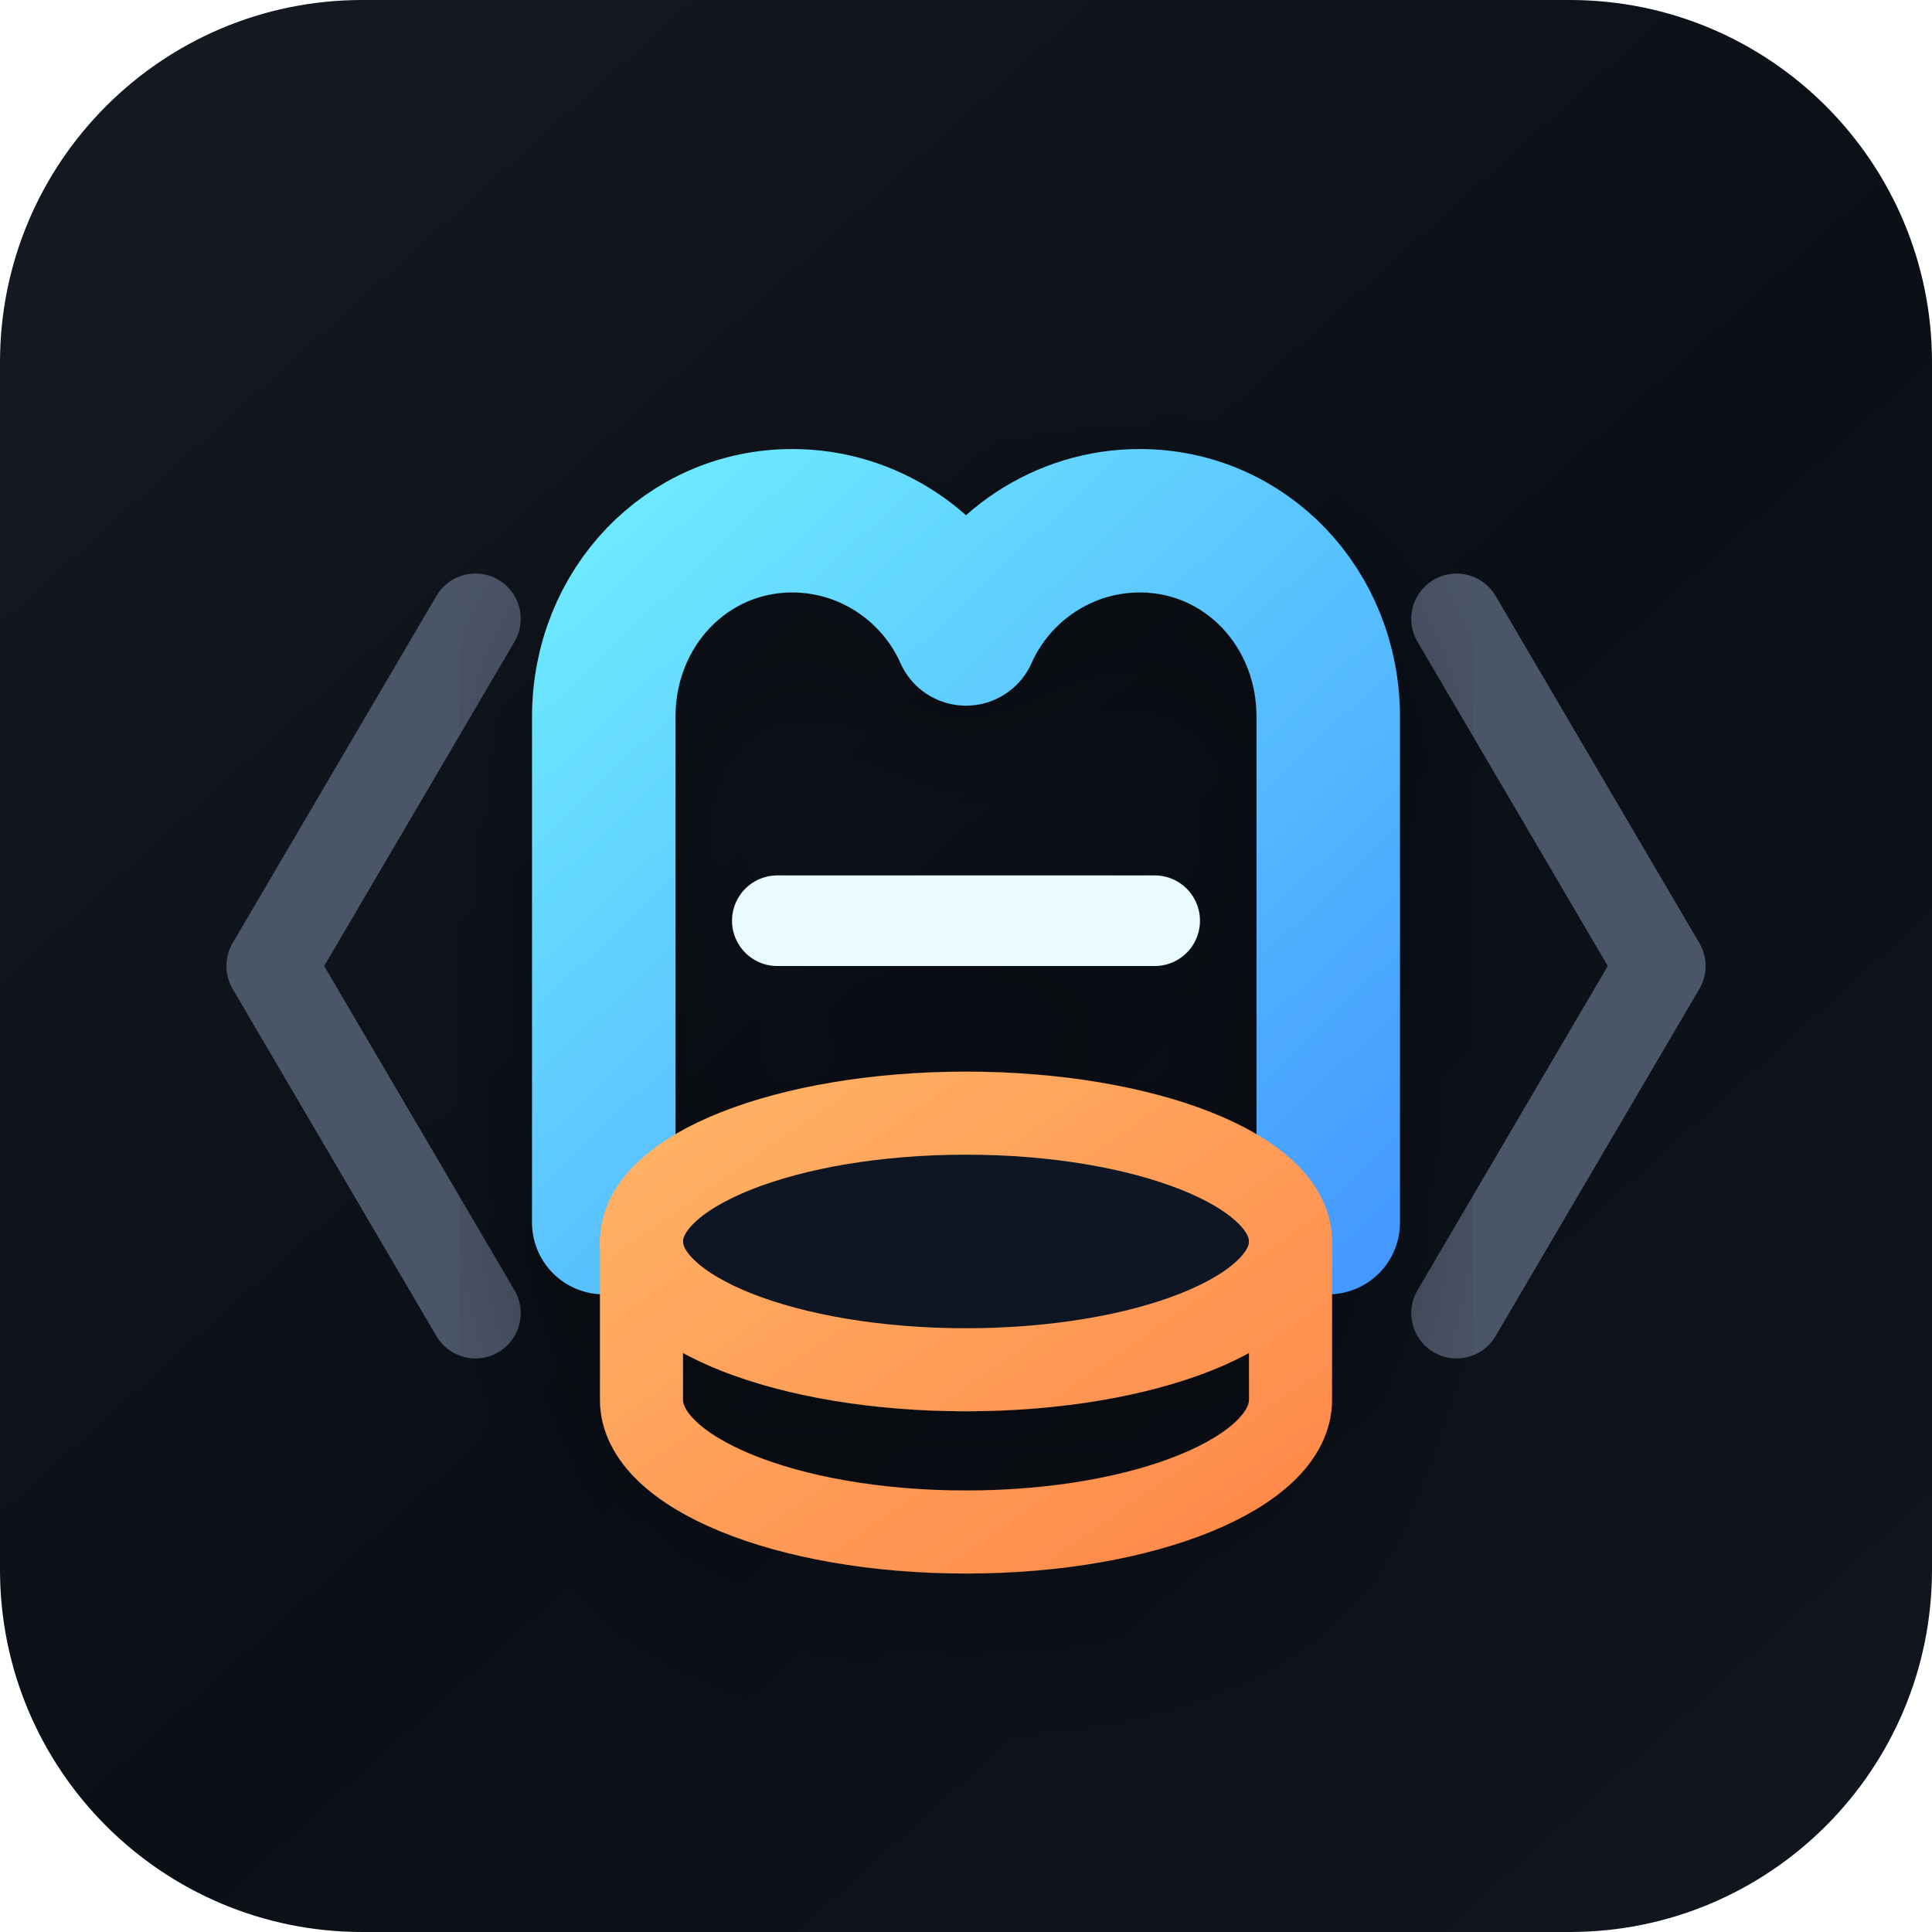
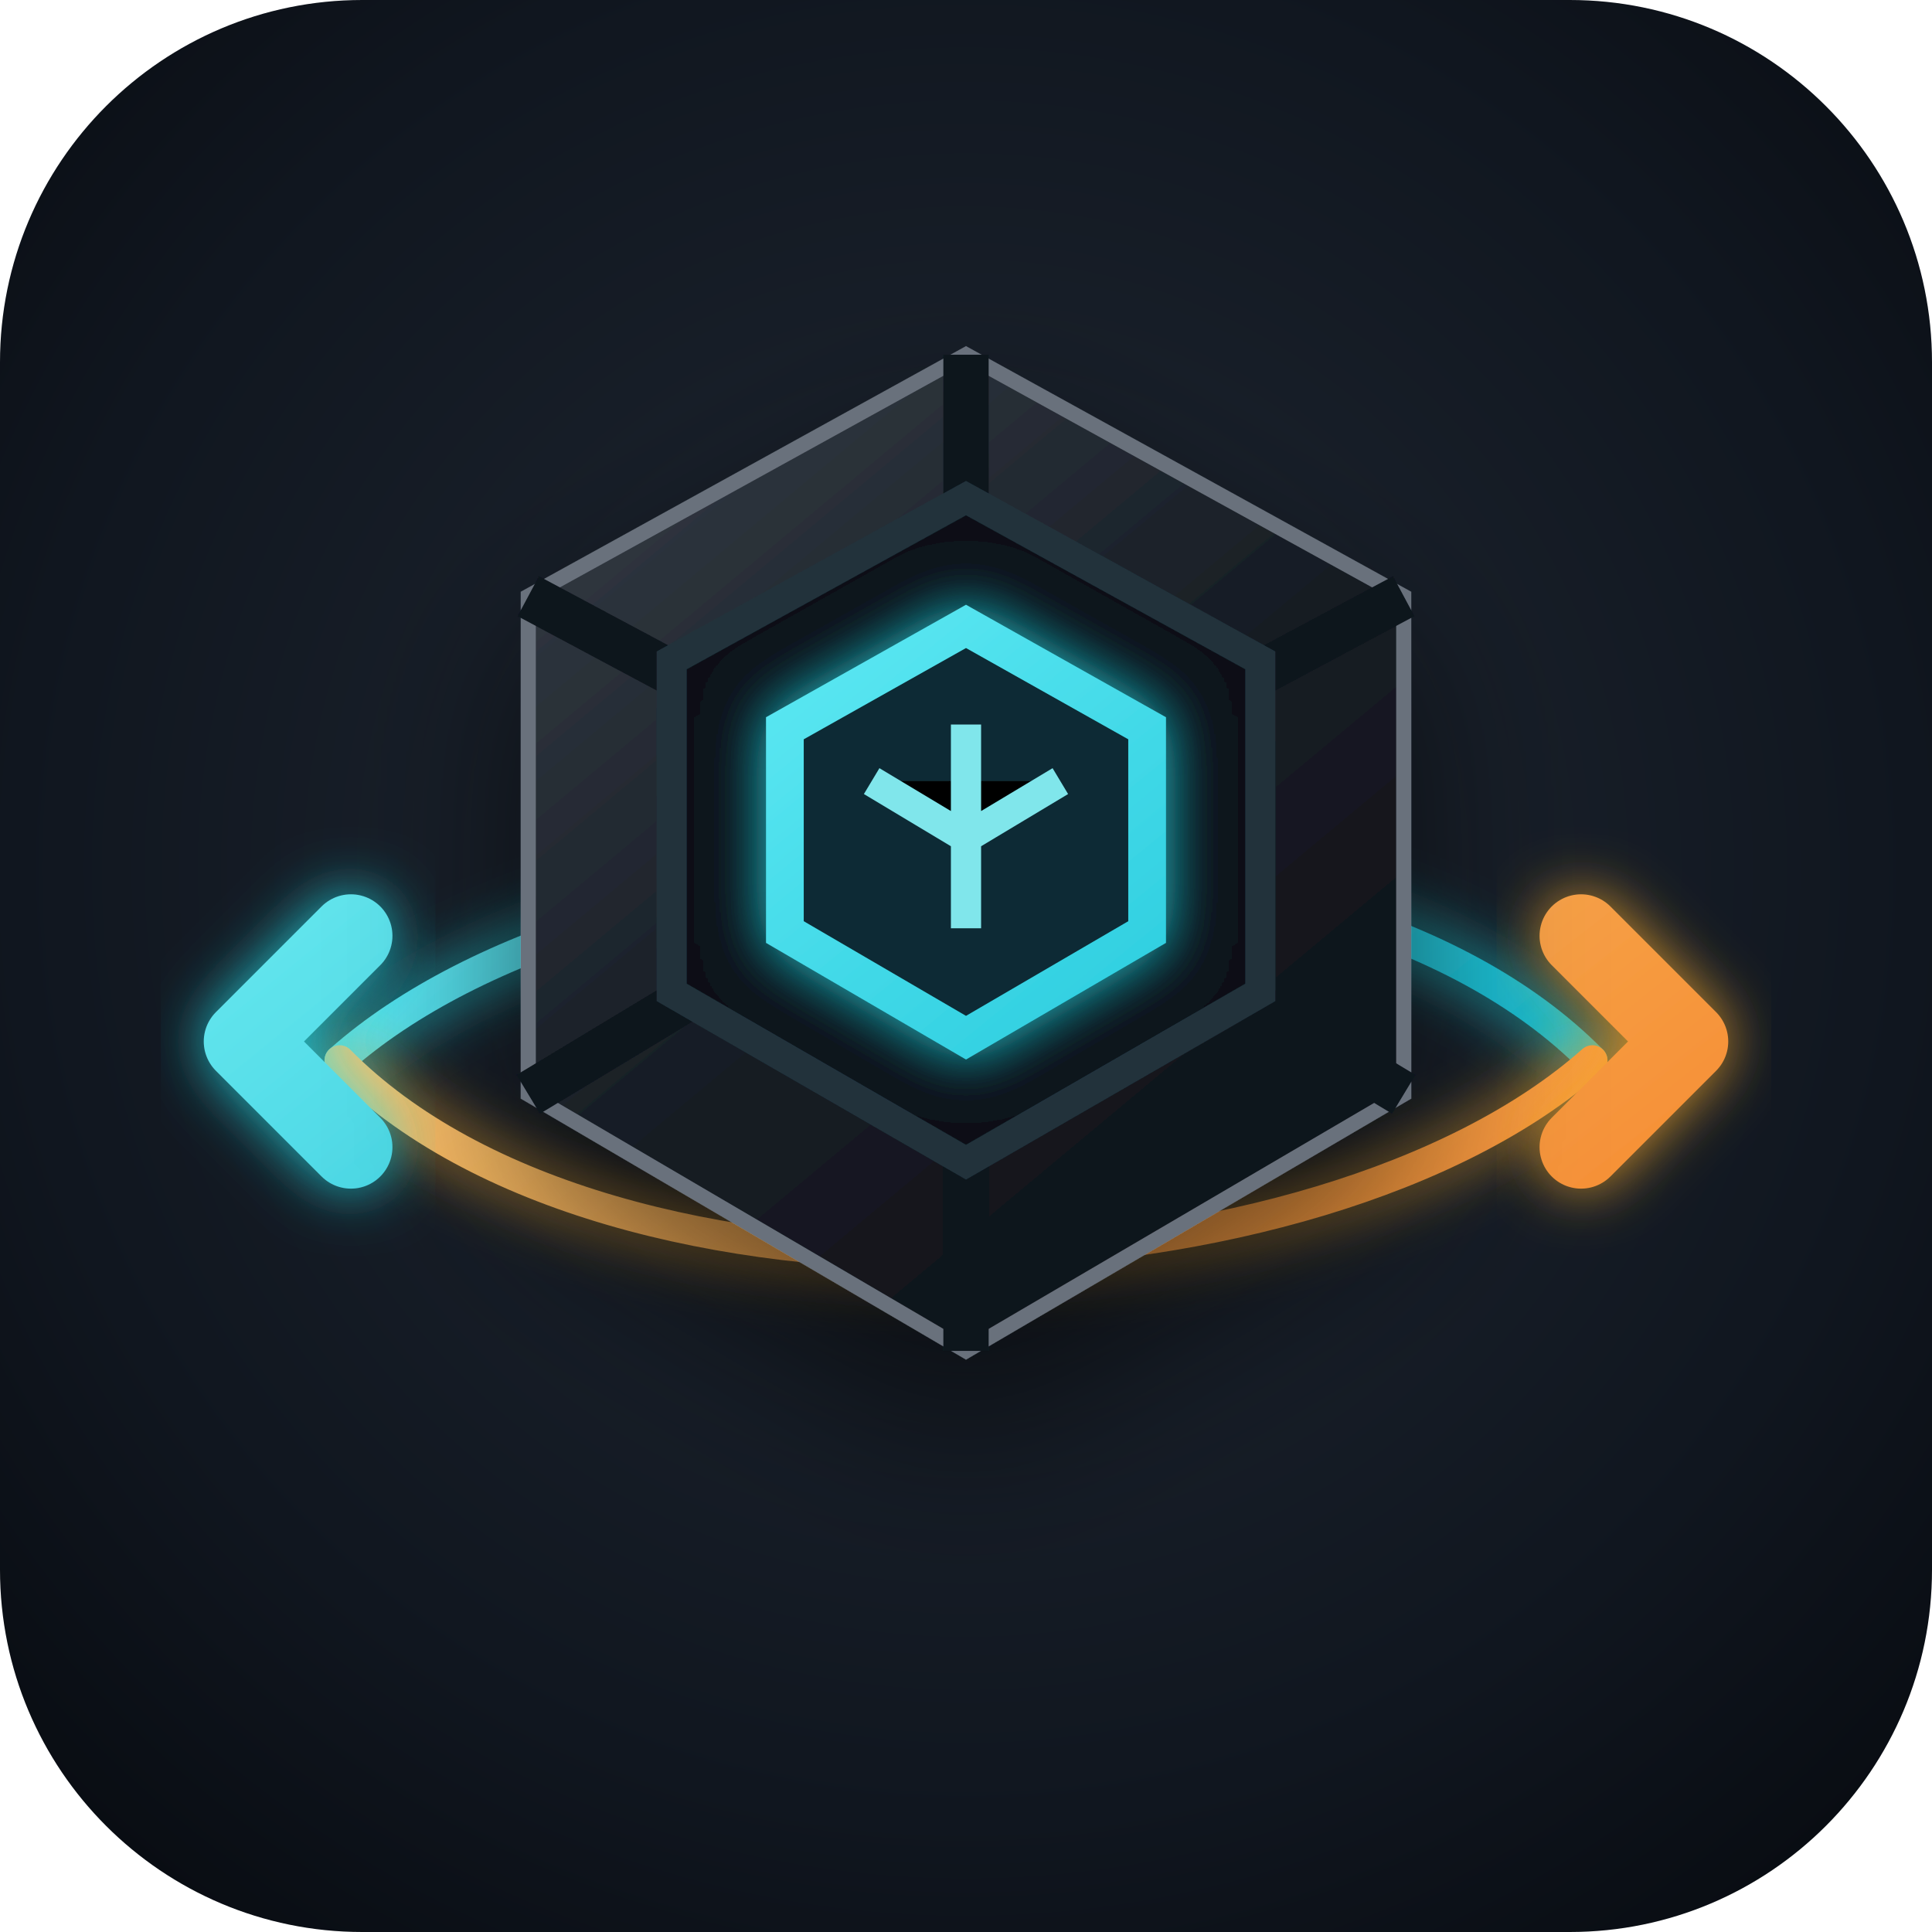
<svg xmlns="http://www.w3.org/2000/svg" viewBox="0 0 512 512" role="img" aria-labelledby="title desc">
  <defs>
-     <linearGradient id="bg" x1="58" y1="42" x2="450" y2="478" gradientUnits="userSpaceOnUse">
-       <stop offset="0" stop-color="#141820" />
-       <stop offset="0.54" stop-color="#0B1017" />
-       <stop offset="1" stop-color="#10151E" />
+     <radialGradient id="bgGlow" cx="50%" cy="45%" r="72%">
+       <stop offset="0" stop-color="#202833" />
+       <stop offset="0.68" stop-color="#10161F" />
+       <stop offset="1" stop-color="#070A0F" />
+     </radialGradient>
+     <linearGradient id="face" x1="116" y1="94" x2="396" y2="430" gradientUnits="userSpaceOnUse">
+       <stop offset="0" stop-color="#3B424B" />
+       <stop offset="0.45" stop-color="#161C24" />
+       <stop offset="1" stop-color="#070A0F" />
    </linearGradient>
-     <linearGradient id="cyan" x1="118" y1="114" x2="377" y2="388" gradientUnits="userSpaceOnUse">
-       <stop offset="0" stop-color="#74F7FF" />
-       <stop offset="1" stop-color="#3D8BFF" />
+     <linearGradient id="cyan" x1="112" y1="130" x2="324" y2="390" gradientUnits="userSpaceOnUse">
+       <stop offset="0" stop-color="#7BF9FF" />
+       <stop offset="1" stop-color="#0ABAD1" />
    </linearGradient>
-     <linearGradient id="amber" x1="165" y1="128" x2="350" y2="394" gradientUnits="userSpaceOnUse">
-       <stop offset="0" stop-color="#FFD179" />
-       <stop offset="1" stop-color="#FF8A4B" />
+     <linearGradient id="amber" x1="224" y1="126" x2="424" y2="382" gradientUnits="userSpaceOnUse">
+       <stop offset="0" stop-color="#FFD178" />
+       <stop offset="1" stop-color="#FF8B2C" />
    </linearGradient>
-     <filter id="soft" x="-20%" y="-20%" width="140%" height="140%">
-       <feDropShadow dx="0" dy="18" stdDeviation="22" flood-color="#000000" flood-opacity="0.36" />
+     <filter id="shadow" x="-30%" y="-30%" width="160%" height="160%">
+       <feDropShadow dx="0" dy="22" stdDeviation="22" flood-color="#000" flood-opacity="0.55" />
+     </filter>
+     <filter id="cyanGlow" x="-80%" y="-80%" width="260%" height="260%">
+       <feDropShadow dx="0" dy="0" stdDeviation="8" flood-color="#26EAF4" flood-opacity="0.85" />
+     </filter>
+     <filter id="amberGlow" x="-80%" y="-80%" width="260%" height="260%">
+       <feDropShadow dx="0" dy="0" stdDeviation="8" flood-color="#FFB02E" flood-opacity="0.85" />
    </filter>
  </defs>
-   <rect width="512" height="512" rx="96" fill="url(#bg)" />
-   <path d="M126 164 72 256l54 92" fill="none" stroke="#4B5568" stroke-width="24" stroke-linecap="round" stroke-linejoin="round" />
-   <path d="m386 164 54 92-54 92" fill="none" stroke="#4B5568" stroke-width="24" stroke-linecap="round" stroke-linejoin="round" />
-   <g filter="url(#soft)">
-     <path d="M160 324V190c0-29 22-52 50-52 20 0 38 12 46 30 8-18 26-30 46-30 28 0 50 23 50 52v134" fill="none" stroke="url(#cyan)" stroke-width="38" stroke-linecap="round" stroke-linejoin="round" />
-     <ellipse cx="256" cy="329" rx="86" ry="34" fill="#111923" stroke="url(#amber)" stroke-width="22" />
-     <path d="M170 329v42c0 19 38 35 86 35s86-16 86-35v-42" fill="none" stroke="url(#amber)" stroke-width="22" stroke-linecap="round" />
-     <path d="M206 244h100" stroke="#EAFBFF" stroke-width="24" stroke-linecap="round" />
+   <rect width="512" height="512" rx="96" fill="url(#bgGlow)" />
+   <g fill="none" stroke-linecap="round" stroke-linejoin="round" opacity="0.96">
+     <path d="M90 281c72-64 260-73 332 0" stroke="url(#cyan)" stroke-width="8" filter="url(#cyanGlow)" />
+     <path d="M422 281c-72 64-260 73-332 0" stroke="url(#amber)" stroke-width="8" filter="url(#amberGlow)" />
+     <path d="m93 248-28 28 28 28" stroke="url(#cyan)" stroke-width="22" filter="url(#cyanGlow)" />
+     <path d="m419 248 28 28-28 28" stroke="url(#amber)" stroke-width="22" filter="url(#amberGlow)" />
+   </g>
+   <g filter="url(#shadow)">
+     <path d="M256 94 372 158v132L256 358 140 290V158Z" fill="url(#face)" stroke="#69717C" stroke-width="4" />
+     <path d="M256 94v126M140 158l116 62 116-62M140 290l116-70 116 70M256 358V220" fill="none" stroke="#0D141C" stroke-width="12" stroke-linejoin="round" />
+     <path d="M256 132 334 175v88l-78 45-78-45v-88Z" fill="#091119" stroke="#20313B" stroke-width="8" />
+     <path d="M256 166 304 193v54l-48 28-48-28v-54Z" fill="#0B2B34" stroke="url(#cyan)" stroke-width="10" filter="url(#cyanGlow)" />
+     <path d="M256 192v54M231 207l25 15 25-15" stroke="#8DFBFF" stroke-width="8" opacity="0.9" />
  </g>
</svg>
